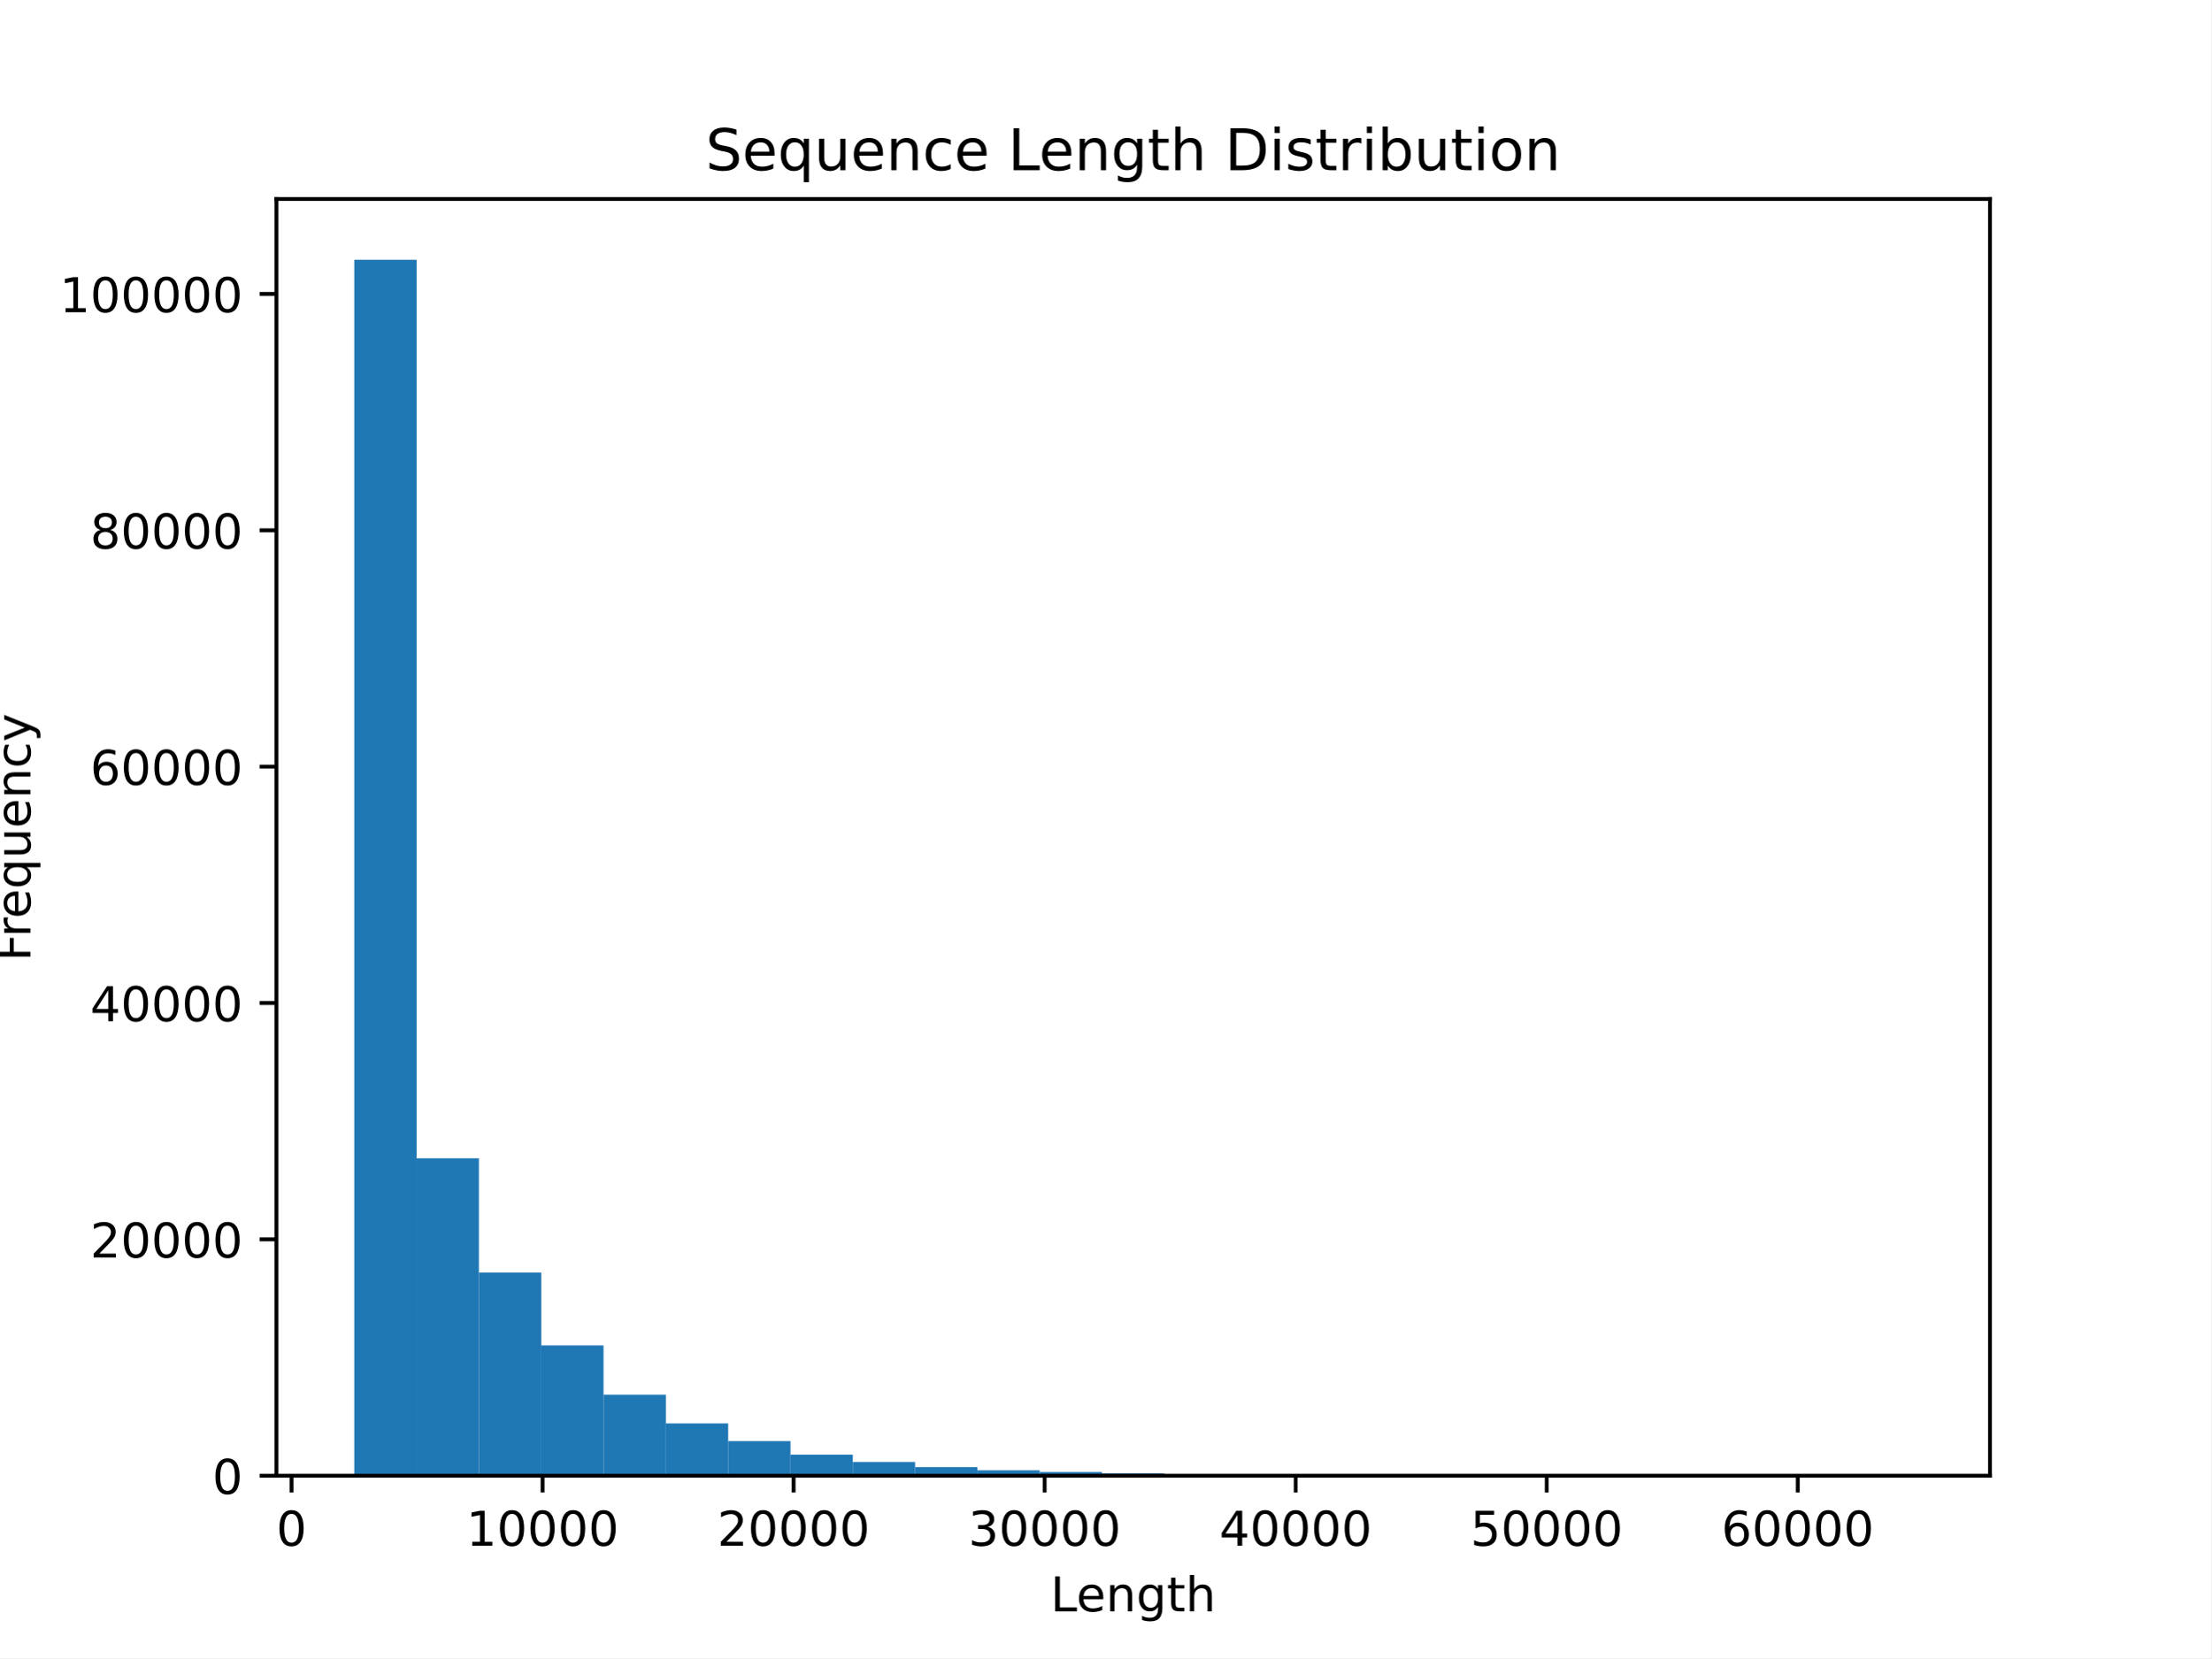
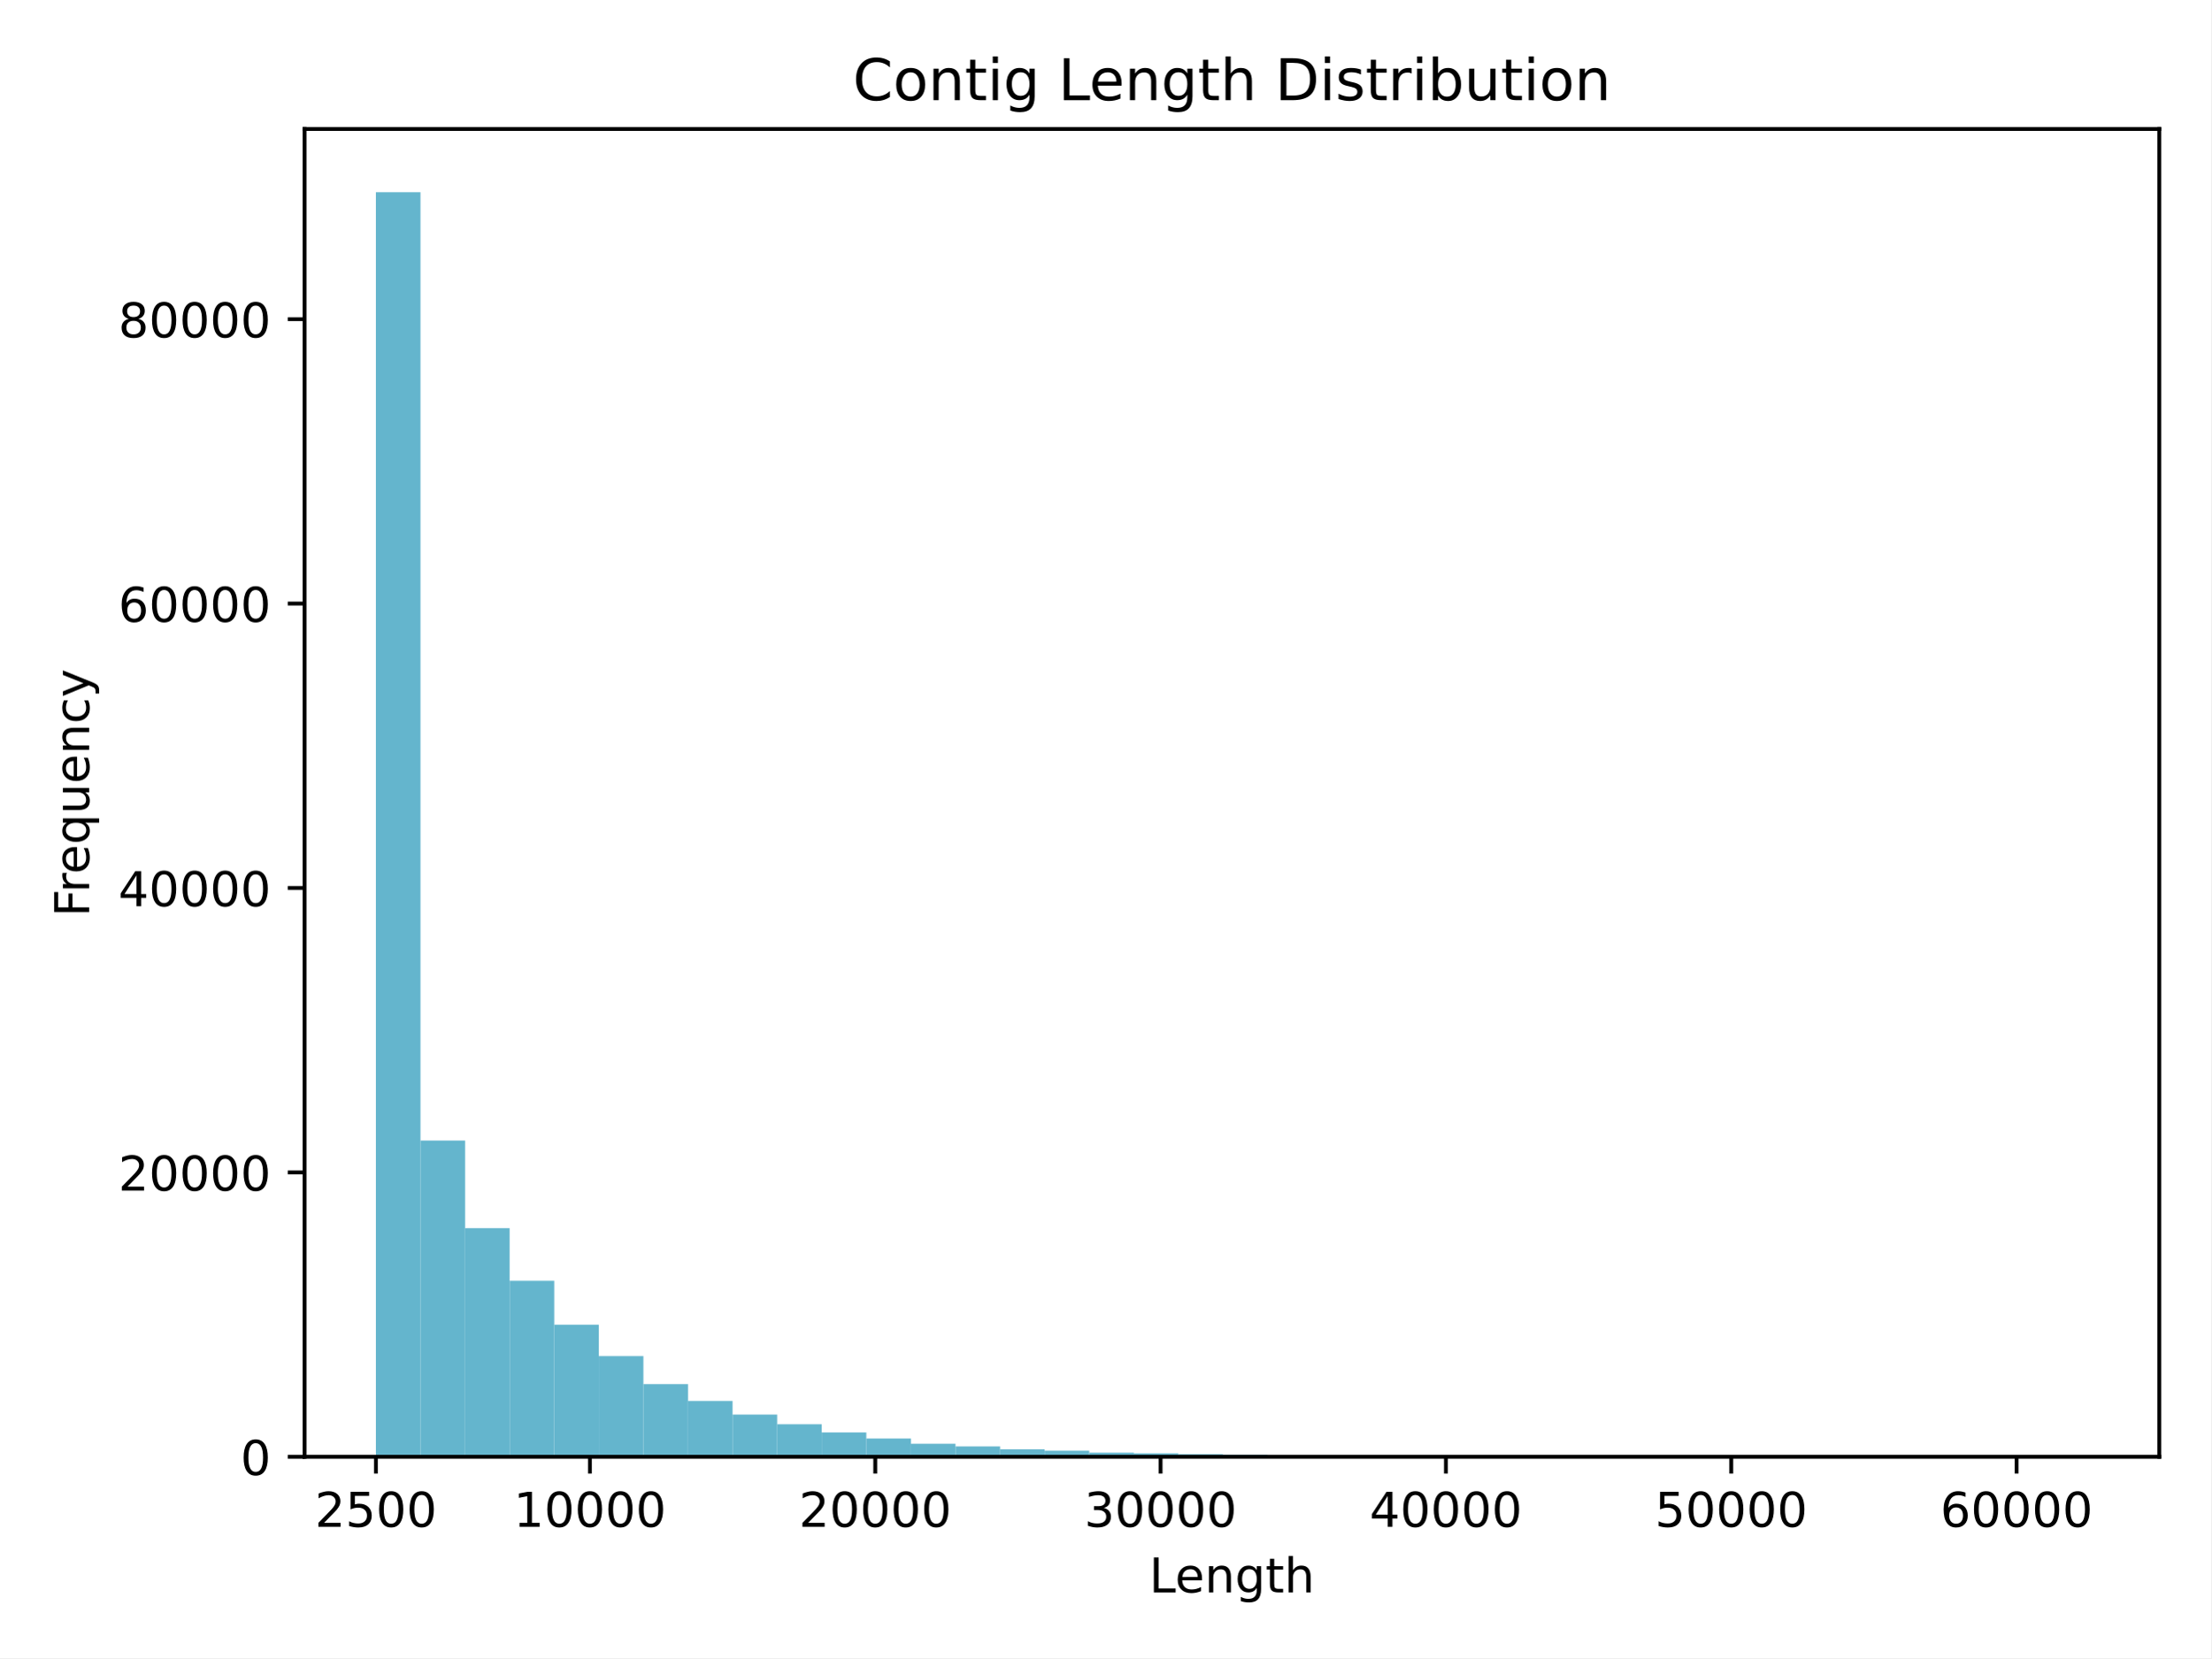
<svg xmlns="http://www.w3.org/2000/svg" xmlns:xlink="http://www.w3.org/1999/xlink" width="460.8pt" height="345.6pt" viewBox="0 0 460.8 345.6" version="1.1">
  <defs>
    <style type="text/css">*{stroke-linejoin: round; stroke-linecap: butt}</style>
  </defs>
  <g id="figure_1">
    <g id="patch_1">
      <path d="M 0 345.6  L 460.8 345.6  L 460.8 0  L 0 0  z " style="fill: #ffffff" />
    </g>
    <g id="axes_1">
      <g id="patch_2">
-         <path d="M 57.6 307.584  L 414.72 307.584  L 414.72 41.472  L 57.6 41.472  z " style="fill: #ffffff" />
+         <path d="M 63.47 303.64  L 450 303.64  L 450 26.88  L 63.47 26.88  z " style="fill: #ffffff" />
      </g>
      <g id="patch_3">
-         <path d="M 73.833 307.584  L 86.819 307.584  L 86.819 54.144  L 73.833 54.144  z " clip-path="url(#pd2faa2a0b8)" style="fill: #1f77b4" />
+         <path d="M 78.337 303.64  L 87.628 303.64  L 87.628 40.059  L 78.337 40.059  z " clip-path="url(#pefeb531c17)" style="fill: #64b5cd" />
      </g>
      <g id="patch_4">
-         <path d="M 86.819 307.584  L 99.805 307.584  L 99.805 241.426  L 86.819 241.426  z " clip-path="url(#pd2faa2a0b8)" style="fill: #1f77b4" />
+         <path d="M 87.628 303.64  L 96.92 303.64  L 96.92 237.722  L 87.628 237.722  z " clip-path="url(#pefeb531c17)" style="fill: #64b5cd" />
      </g>
      <g id="patch_5">
-         <path d="M 99.805 307.584  L 112.791 307.584  L 112.791 265.251  L 99.805 265.251  z " clip-path="url(#pd2faa2a0b8)" style="fill: #1f77b4" />
+         <path d="M 96.92 303.64  L 106.211 303.64  L 106.211 255.983  L 96.92 255.983  z " clip-path="url(#pefeb531c17)" style="fill: #64b5cd" />
      </g>
      <g id="patch_6">
-         <path d="M 112.791 307.584  L 125.777 307.584  L 125.777 280.422  L 112.791 280.422  z " clip-path="url(#pd2faa2a0b8)" style="fill: #1f77b4" />
+         <path d="M 106.211 303.64  L 115.503 303.64  L 115.503 266.958  L 106.211 266.958  z " clip-path="url(#pefeb531c17)" style="fill: #64b5cd" />
      </g>
      <g id="patch_7">
-         <path d="M 125.777 307.584  L 138.764 307.584  L 138.764 290.706  L 125.777 290.706  z " clip-path="url(#pd2faa2a0b8)" style="fill: #1f77b4" />
+         <path d="M 115.503 303.64  L 124.794 303.64  L 124.794 276.129  L 115.503 276.129  z " clip-path="url(#pefeb531c17)" style="fill: #64b5cd" />
      </g>
      <g id="patch_8">
-         <path d="M 138.764 307.584  L 151.75 307.584  L 151.75 296.679  L 138.764 296.679  z " clip-path="url(#pd2faa2a0b8)" style="fill: #1f77b4" />
+         <path d="M 124.794 303.64  L 134.086 303.64  L 134.086 282.652  L 124.794 282.652  z " clip-path="url(#pefeb531c17)" style="fill: #64b5cd" />
      </g>
      <g id="patch_9">
-         <path d="M 151.75 307.584  L 164.736 307.584  L 164.736 300.367  L 151.75 300.367  z " clip-path="url(#pd2faa2a0b8)" style="fill: #1f77b4" />
+         <path d="M 134.086 303.64  L 143.378 303.64  L 143.378 288.503  L 134.086 288.503  z " clip-path="url(#pefeb531c17)" style="fill: #64b5cd" />
      </g>
      <g id="patch_10">
-         <path d="M 164.736 307.584  L 177.722 307.584  L 177.722 303.202  L 164.736 303.202  z " clip-path="url(#pd2faa2a0b8)" style="fill: #1f77b4" />
+         <path d="M 143.378 303.64  L 152.669 303.64  L 152.669 292.007  L 143.378 292.007  z " clip-path="url(#pefeb531c17)" style="fill: #64b5cd" />
      </g>
      <g id="patch_11">
-         <path d="M 177.722 307.584  L 190.708 307.584  L 190.708 304.734  L 177.722 304.734  z " clip-path="url(#pd2faa2a0b8)" style="fill: #1f77b4" />
+         <path d="M 152.669 303.64  L 161.961 303.64  L 161.961 294.843  L 152.669 294.843  z " clip-path="url(#pefeb531c17)" style="fill: #64b5cd" />
      </g>
      <g id="patch_12">
-         <path d="M 190.708 307.584  L 203.695 307.584  L 203.695 305.798  L 190.708 305.798  z " clip-path="url(#pd2faa2a0b8)" style="fill: #1f77b4" />
+         <path d="M 161.961 303.64  L 171.252 303.64  L 171.252 296.856  L 161.961 296.856  z " clip-path="url(#pefeb531c17)" style="fill: #64b5cd" />
      </g>
      <g id="patch_13">
-         <path d="M 203.695 307.584  L 216.681 307.584  L 216.681 306.453  L 203.695 306.453  z " clip-path="url(#pd2faa2a0b8)" style="fill: #1f77b4" />
+         <path d="M 171.252 303.64  L 180.544 303.64  L 180.544 298.56  L 171.252 298.56  z " clip-path="url(#pefeb531c17)" style="fill: #64b5cd" />
      </g>
      <g id="patch_14">
-         <path d="M 216.681 307.584  L 229.667 307.584  L 229.667 306.806  L 216.681 306.806  z " clip-path="url(#pd2faa2a0b8)" style="fill: #1f77b4" />
+         <path d="M 180.544 303.64  L 189.836 303.64  L 189.836 299.831  L 180.544 299.831  z " clip-path="url(#pefeb531c17)" style="fill: #64b5cd" />
      </g>
      <g id="patch_15">
-         <path d="M 229.667 307.584  L 242.653 307.584  L 242.653 307.104  L 229.667 307.104  z " clip-path="url(#pd2faa2a0b8)" style="fill: #1f77b4" />
+         <path d="M 189.836 303.64  L 199.127 303.64  L 199.127 300.919  L 189.836 300.919  z " clip-path="url(#pefeb531c17)" style="fill: #64b5cd" />
      </g>
      <g id="patch_16">
-         <path d="M 242.653 307.584  L 255.639 307.584  L 255.639 307.293  L 242.653 307.293  z " clip-path="url(#pd2faa2a0b8)" style="fill: #1f77b4" />
+         <path d="M 199.127 303.64  L 208.419 303.64  L 208.419 301.473  L 199.127 301.473  z " clip-path="url(#pefeb531c17)" style="fill: #64b5cd" />
      </g>
      <g id="patch_17">
-         <path d="M 255.639 307.584  L 268.625 307.584  L 268.625 307.397  L 255.639 307.397  z " clip-path="url(#pd2faa2a0b8)" style="fill: #1f77b4" />
+         <path d="M 208.419 303.64  L 217.71 303.64  L 217.71 302.081  L 208.419 302.081  z " clip-path="url(#pefeb531c17)" style="fill: #64b5cd" />
      </g>
      <g id="patch_18">
-         <path d="M 268.625 307.584  L 281.612 307.584  L 281.612 307.461  L 268.625 307.461  z " clip-path="url(#pd2faa2a0b8)" style="fill: #1f77b4" />
+         <path d="M 217.71 303.64  L 227.002 303.64  L 227.002 302.374  L 217.71 302.374  z " clip-path="url(#pefeb531c17)" style="fill: #64b5cd" />
      </g>
      <g id="patch_19">
-         <path d="M 281.612 307.584  L 294.598 307.584  L 294.598 307.468  L 281.612 307.468  z " clip-path="url(#pd2faa2a0b8)" style="fill: #1f77b4" />
+         <path d="M 227.002 303.64  L 236.294 303.64  L 236.294 302.775  L 227.002 302.775  z " clip-path="url(#pefeb531c17)" style="fill: #64b5cd" />
      </g>
      <g id="patch_20">
-         <path d="M 294.598 307.584  L 307.584 307.584  L 307.584 307.525  L 294.598 307.525  z " clip-path="url(#pd2faa2a0b8)" style="fill: #1f77b4" />
+         <path d="M 236.294 303.64  L 245.585 303.64  L 245.585 302.926  L 236.294 302.926  z " clip-path="url(#pefeb531c17)" style="fill: #64b5cd" />
      </g>
      <g id="patch_21">
-         <path d="M 307.584 307.584  L 320.57 307.584  L 320.57 307.557  L 307.584 307.557  z " clip-path="url(#pd2faa2a0b8)" style="fill: #1f77b4" />
+         <path d="M 245.585 303.64  L 254.877 303.64  L 254.877 303.092  L 245.585 303.092  z " clip-path="url(#pefeb531c17)" style="fill: #64b5cd" />
      </g>
      <g id="patch_22">
-         <path d="M 320.57 307.584  L 333.556 307.584  L 333.556 307.559  L 320.57 307.559  z " clip-path="url(#pd2faa2a0b8)" style="fill: #1f77b4" />
+         <path d="M 254.877 303.64  L 264.168 303.64  L 264.168 303.222  L 254.877 303.222  z " clip-path="url(#pefeb531c17)" style="fill: #64b5cd" />
      </g>
      <g id="patch_23">
-         <path d="M 333.556 307.584  L 346.543 307.584  L 346.543 307.574  L 333.556 307.574  z " clip-path="url(#pd2faa2a0b8)" style="fill: #1f77b4" />
+         <path d="M 264.168 303.64  L 273.46 303.64  L 273.46 303.388  L 264.168 303.388  z " clip-path="url(#pefeb531c17)" style="fill: #64b5cd" />
      </g>
      <g id="patch_24">
-         <path d="M 346.543 307.584  L 359.529 307.584  L 359.529 307.577  L 346.543 307.577  z " clip-path="url(#pd2faa2a0b8)" style="fill: #1f77b4" />
+         <path d="M 273.46 303.64  L 282.751 303.64  L 282.751 303.391  L 273.46 303.391  z " clip-path="url(#pefeb531c17)" style="fill: #64b5cd" />
      </g>
      <g id="patch_25">
-         <path d="M 359.529 307.584  L 372.515 307.584  L 372.515 307.582  L 359.529 307.582  z " clip-path="url(#pd2faa2a0b8)" style="fill: #1f77b4" />
+         <path d="M 282.751 303.64  L 292.043 303.64  L 292.043 303.48  L 282.751 303.48  z " clip-path="url(#pefeb531c17)" style="fill: #64b5cd" />
      </g>
      <g id="patch_26">
-         <path d="M 372.515 307.584  L 385.501 307.584  L 385.501 307.582  L 372.515 307.582  z " clip-path="url(#pd2faa2a0b8)" style="fill: #1f77b4" />
+         <path d="M 292.043 303.64  L 301.335 303.64  L 301.335 303.516  L 292.043 303.516  z " clip-path="url(#pefeb531c17)" style="fill: #64b5cd" />
      </g>
      <g id="patch_27">
-         <path d="M 385.501 307.584  L 398.487 307.584  L 398.487 307.582  L 385.501 307.582  z " clip-path="url(#pd2faa2a0b8)" style="fill: #1f77b4" />
+         <path d="M 301.335 303.64  L 310.626 303.64  L 310.626 303.542  L 301.335 303.542  z " clip-path="url(#pefeb531c17)" style="fill: #64b5cd" />
+       </g>
+       <g id="patch_28">
+         <path d="M 310.626 303.64  L 319.918 303.64  L 319.918 303.557  L 310.626 303.557  z " clip-path="url(#pefeb531c17)" style="fill: #64b5cd" />
+       </g>
+       <g id="patch_29">
+         <path d="M 319.918 303.64  L 329.209 303.64  L 329.209 303.554  L 319.918 303.554  z " clip-path="url(#pefeb531c17)" style="fill: #64b5cd" />
+       </g>
+       <g id="patch_30">
+         <path d="M 329.209 303.64  L 338.501 303.64  L 338.501 303.601  L 329.209 303.601  z " clip-path="url(#pefeb531c17)" style="fill: #64b5cd" />
+       </g>
+       <g id="patch_31">
+         <path d="M 338.501 303.64  L 347.793 303.64  L 347.793 303.596  L 338.501 303.596  z " clip-path="url(#pefeb531c17)" style="fill: #64b5cd" />
+       </g>
+       <g id="patch_32">
+         <path d="M 347.793 303.64  L 357.084 303.64  L 357.084 303.619  L 347.793 303.619  z " clip-path="url(#pefeb531c17)" style="fill: #64b5cd" />
+       </g>
+       <g id="patch_33">
+         <path d="M 357.084 303.64  L 366.376 303.64  L 366.376 303.625  L 357.084 303.625  z " clip-path="url(#pefeb531c17)" style="fill: #64b5cd" />
+       </g>
+       <g id="patch_34">
+         <path d="M 366.376 303.64  L 375.667 303.64  L 375.667 303.622  L 366.376 303.622  z " clip-path="url(#pefeb531c17)" style="fill: #64b5cd" />
+       </g>
+       <g id="patch_35">
+         <path d="M 375.667 303.64  L 384.959 303.64  L 384.959 303.634  L 375.667 303.634  z " clip-path="url(#pefeb531c17)" style="fill: #64b5cd" />
+       </g>
+       <g id="patch_36">
+         <path d="M 384.959 303.64  L 394.25 303.64  L 394.25 303.631  L 384.959 303.631  z " clip-path="url(#pefeb531c17)" style="fill: #64b5cd" />
+       </g>
+       <g id="patch_37">
+         <path d="M 394.25 303.64  L 403.542 303.64  L 403.542 303.637  L 394.25 303.637  z " clip-path="url(#pefeb531c17)" style="fill: #64b5cd" />
+       </g>
+       <g id="patch_38">
+         <path d="M 403.542 303.64  L 412.834 303.64  L 412.834 303.64  L 403.542 303.64  z " clip-path="url(#pefeb531c17)" style="fill: #64b5cd" />
+       </g>
+       <g id="patch_39">
+         <path d="M 412.834 303.64  L 422.125 303.64  L 422.125 303.637  L 412.834 303.637  z " clip-path="url(#pefeb531c17)" style="fill: #64b5cd" />
+       </g>
+       <g id="patch_40">
+         <path d="M 422.125 303.64  L 431.417 303.64  L 431.417 303.64  L 422.125 303.64  z " clip-path="url(#pefeb531c17)" style="fill: #64b5cd" />
+       </g>
+       <g id="patch_41">
+         <path d="M 431.417 303.64  L 440.708 303.64  L 440.708 303.637  L 431.417 303.637  z " clip-path="url(#pefeb531c17)" style="fill: #64b5cd" />
+       </g>
+       <g id="patch_42">
+         <path d="M 440.708 303.64  L 450 303.64  L 450 303.637  L 440.708 303.637  z " clip-path="url(#pefeb531c17)" style="fill: #64b5cd" />
      </g>
      <g id="matplotlib.axis_1">
        <g id="xtick_1">
          <g id="line2d_1">
            <defs>
-               <path id="mc17e03dfe0" d="M 0 0  L 0 3.5  " style="stroke: #000000; stroke-width: 0.8" />
+               <path id="m864ae5e788" d="M 0 0  L 0 3.5  " style="stroke: #000000; stroke-width: 0.8" />
            </defs>
            <g>
-               <use xlink:href="#mc17e03dfe0" x="60.753" y="307.584" style="stroke: #000000; stroke-width: 0.8" />
+               <use xlink:href="#m864ae5e788" x="78.337" y="303.64" style="stroke: #000000; stroke-width: 0.8" />
            </g>
          </g>
          <g id="text_1">
-             <g transform="translate(57.57196 322.1824) scale(0.1 -0.1)">
-               <defs>
+             <g transform="translate(65.61154 318.2384) scale(0.1 -0.1)">
+               <defs>
+                 <path id="DejaVuSans-32" d="M 1228 531  L 3431 531  L 3431 0  L 469 0  L 469 531  Q 828 903 1448 1529  Q 2069 2156 2228 2338  Q 2531 2678 2651 2914  Q 2772 3150 2772 3378  Q 2772 3750 2511 3984  Q 2250 4219 1831 4219  Q 1534 4219 1204 4116  Q 875 4013 500 3803  L 500 4441  Q 881 4594 1212 4672  Q 1544 4750 1819 4750  Q 2544 4750 2975 4387  Q 3406 4025 3406 3419  Q 3406 3131 3298 2873  Q 3191 2616 2906 2266  Q 2828 2175 2409 1742  Q 1991 1309 1228 531  z " transform="scale(0.015625)" />
+                 <path id="DejaVuSans-35" d="M 691 4666  L 3169 4666  L 3169 4134  L 1269 4134  L 1269 2991  Q 1406 3038 1543 3061  Q 1681 3084 1819 3084  Q 2600 3084 3056 2656  Q 3513 2228 3513 1497  Q 3513 744 3044 326  Q 2575 -91 1722 -91  Q 1428 -91 1123 -41  Q 819 9 494 109  L 494 744  Q 775 591 1075 516  Q 1375 441 1709 441  Q 2250 441 2565 725  Q 2881 1009 2881 1497  Q 2881 1984 2565 2268  Q 2250 2553 1709 2553  Q 1456 2553 1204 2497  Q 953 2441 691 2322  L 691 4666  z " transform="scale(0.015625)" />
                <path id="DejaVuSans-30" d="M 2034 4250  Q 1547 4250 1301 3770  Q 1056 3291 1056 2328  Q 1056 1369 1301 889  Q 1547 409 2034 409  Q 2525 409 2770 889  Q 3016 1369 3016 2328  Q 3016 3291 2770 3770  Q 2525 4250 2034 4250  z M 2034 4750  Q 2819 4750 3233 4129  Q 3647 3509 3647 2328  Q 3647 1150 3233 529  Q 2819 -91 2034 -91  Q 1250 -91 836 529  Q 422 1150 422 2328  Q 422 3509 836 4129  Q 1250 4750 2034 4750  z " transform="scale(0.015625)" />
              </defs>
-               <use xlink:href="#DejaVuSans-30" />
+               <use xlink:href="#DejaVuSans-32" />
+               <use xlink:href="#DejaVuSans-35" x="63.623" />
+               <use xlink:href="#DejaVuSans-30" x="127.246" />
+               <use xlink:href="#DejaVuSans-30" x="190.869" />
            </g>
          </g>
        </g>
        <g id="xtick_2">
          <g id="line2d_2">
            <g>
-               <use xlink:href="#mc17e03dfe0" x="113.071" y="307.584" style="stroke: #000000; stroke-width: 0.8" />
+               <use xlink:href="#m864ae5e788" x="122.936" y="303.64" style="stroke: #000000; stroke-width: 0.8" />
            </g>
          </g>
          <g id="text_2">
-             <g transform="translate(97.16503 322.1824) scale(0.1 -0.1)">
+             <g transform="translate(107.0299 318.2384) scale(0.1 -0.1)">
              <defs>
                <path id="DejaVuSans-31" d="M 794 531  L 1825 531  L 1825 4091  L 703 3866  L 703 4441  L 1819 4666  L 2450 4666  L 2450 531  L 3481 531  L 3481 0  L 794 0  L 794 531  z " transform="scale(0.015625)" />
              </defs>
              <use xlink:href="#DejaVuSans-31" />
              <use xlink:href="#DejaVuSans-30" x="63.623" />
              <use xlink:href="#DejaVuSans-30" x="127.246" />
              <use xlink:href="#DejaVuSans-30" x="190.869" />
              <use xlink:href="#DejaVuSans-30" x="254.492" />
            </g>
          </g>
        </g>
        <g id="xtick_3">
          <g id="line2d_3">
            <g>
-               <use xlink:href="#mc17e03dfe0" x="165.389" y="307.584" style="stroke: #000000; stroke-width: 0.8" />
+               <use xlink:href="#m864ae5e788" x="182.402" y="303.64" style="stroke: #000000; stroke-width: 0.8" />
            </g>
          </g>
          <g id="text_3">
-             <g transform="translate(149.4831 322.1824) scale(0.1 -0.1)">
-               <defs>
-                 <path id="DejaVuSans-32" d="M 1228 531  L 3431 531  L 3431 0  L 469 0  L 469 531  Q 828 903 1448 1529  Q 2069 2156 2228 2338  Q 2531 2678 2651 2914  Q 2772 3150 2772 3378  Q 2772 3750 2511 3984  Q 2250 4219 1831 4219  Q 1534 4219 1204 4116  Q 875 4013 500 3803  L 500 4441  Q 881 4594 1212 4672  Q 1544 4750 1819 4750  Q 2544 4750 2975 4387  Q 3406 4025 3406 3419  Q 3406 3131 3298 2873  Q 3191 2616 2906 2266  Q 2828 2175 2409 1742  Q 1991 1309 1228 531  z " transform="scale(0.015625)" />
-               </defs>
+             <g transform="translate(166.4961 318.2384) scale(0.1 -0.1)">
              <use xlink:href="#DejaVuSans-32" />
              <use xlink:href="#DejaVuSans-30" x="63.623" />
              <use xlink:href="#DejaVuSans-30" x="127.246" />
              <use xlink:href="#DejaVuSans-30" x="190.869" />
              <use xlink:href="#DejaVuSans-30" x="254.492" />
            </g>
          </g>
        </g>
        <g id="xtick_4">
          <g id="line2d_4">
            <g>
-               <use xlink:href="#mc17e03dfe0" x="217.707" y="307.584" style="stroke: #000000; stroke-width: 0.8" />
+               <use xlink:href="#m864ae5e788" x="241.868" y="303.64" style="stroke: #000000; stroke-width: 0.8" />
            </g>
          </g>
          <g id="text_4">
-             <g transform="translate(201.8012 322.1824) scale(0.1 -0.1)">
+             <g transform="translate(225.9622 318.2384) scale(0.1 -0.1)">
              <defs>
                <path id="DejaVuSans-33" d="M 2597 2516  Q 3050 2419 3304 2112  Q 3559 1806 3559 1356  Q 3559 666 3084 287  Q 2609 -91 1734 -91  Q 1441 -91 1130 -33  Q 819 25 488 141  L 488 750  Q 750 597 1062 519  Q 1375 441 1716 441  Q 2309 441 2620 675  Q 2931 909 2931 1356  Q 2931 1769 2642 2001  Q 2353 2234 1838 2234  L 1294 2234  L 1294 2753  L 1863 2753  Q 2328 2753 2575 2939  Q 2822 3125 2822 3475  Q 2822 3834 2567 4026  Q 2313 4219 1838 4219  Q 1578 4219 1281 4162  Q 984 4106 628 3988  L 628 4550  Q 988 4650 1302 4700  Q 1616 4750 1894 4750  Q 2613 4750 3031 4423  Q 3450 4097 3450 3541  Q 3450 3153 3228 2886  Q 3006 2619 2597 2516  z " transform="scale(0.015625)" />
              </defs>
              <use xlink:href="#DejaVuSans-33" />
              <use xlink:href="#DejaVuSans-30" x="63.623" />
              <use xlink:href="#DejaVuSans-30" x="127.246" />
              <use xlink:href="#DejaVuSans-30" x="190.869" />
              <use xlink:href="#DejaVuSans-30" x="254.492" />
            </g>
          </g>
        </g>
        <g id="xtick_5">
          <g id="line2d_5">
            <g>
-               <use xlink:href="#mc17e03dfe0" x="270.025" y="307.584" style="stroke: #000000; stroke-width: 0.8" />
+               <use xlink:href="#m864ae5e788" x="301.335" y="303.64" style="stroke: #000000; stroke-width: 0.8" />
            </g>
          </g>
          <g id="text_5">
-             <g transform="translate(254.1192 322.1824) scale(0.1 -0.1)">
+             <g transform="translate(285.4284 318.2384) scale(0.1 -0.1)">
              <defs>
                <path id="DejaVuSans-34" d="M 2419 4116  L 825 1625  L 2419 1625  L 2419 4116  z M 2253 4666  L 3047 4666  L 3047 1625  L 3713 1625  L 3713 1100  L 3047 1100  L 3047 0  L 2419 0  L 2419 1100  L 313 1100  L 313 1709  L 2253 4666  z " transform="scale(0.015625)" />
              </defs>
              <use xlink:href="#DejaVuSans-34" />
              <use xlink:href="#DejaVuSans-30" x="63.623" />
              <use xlink:href="#DejaVuSans-30" x="127.246" />
              <use xlink:href="#DejaVuSans-30" x="190.869" />
              <use xlink:href="#DejaVuSans-30" x="254.492" />
            </g>
          </g>
        </g>
        <g id="xtick_6">
          <g id="line2d_6">
            <g>
-               <use xlink:href="#mc17e03dfe0" x="322.344" y="307.584" style="stroke: #000000; stroke-width: 0.8" />
+               <use xlink:href="#m864ae5e788" x="360.801" y="303.64" style="stroke: #000000; stroke-width: 0.8" />
            </g>
          </g>
          <g id="text_6">
-             <g transform="translate(306.4373 322.1824) scale(0.1 -0.1)">
-               <defs>
-                 <path id="DejaVuSans-35" d="M 691 4666  L 3169 4666  L 3169 4134  L 1269 4134  L 1269 2991  Q 1406 3038 1543 3061  Q 1681 3084 1819 3084  Q 2600 3084 3056 2656  Q 3513 2228 3513 1497  Q 3513 744 3044 326  Q 2575 -91 1722 -91  Q 1428 -91 1123 -41  Q 819 9 494 109  L 494 744  Q 775 591 1075 516  Q 1375 441 1709 441  Q 2250 441 2565 725  Q 2881 1009 2881 1497  Q 2881 1984 2565 2268  Q 2250 2553 1709 2553  Q 1456 2553 1204 2497  Q 953 2441 691 2322  L 691 4666  z " transform="scale(0.015625)" />
-               </defs>
+             <g transform="translate(344.8945 318.2384) scale(0.1 -0.1)">
              <use xlink:href="#DejaVuSans-35" />
              <use xlink:href="#DejaVuSans-30" x="63.623" />
              <use xlink:href="#DejaVuSans-30" x="127.246" />
              <use xlink:href="#DejaVuSans-30" x="190.869" />
              <use xlink:href="#DejaVuSans-30" x="254.492" />
            </g>
          </g>
        </g>
        <g id="xtick_7">
          <g id="line2d_7">
            <g>
-               <use xlink:href="#mc17e03dfe0" x="374.662" y="307.584" style="stroke: #000000; stroke-width: 0.8" />
+               <use xlink:href="#m864ae5e788" x="420.267" y="303.64" style="stroke: #000000; stroke-width: 0.8" />
            </g>
          </g>
          <g id="text_7">
-             <g transform="translate(358.7554 322.1824) scale(0.1 -0.1)">
+             <g transform="translate(404.3607 318.2384) scale(0.1 -0.1)">
              <defs>
                <path id="DejaVuSans-36" d="M 2113 2584  Q 1688 2584 1439 2293  Q 1191 2003 1191 1497  Q 1191 994 1439 701  Q 1688 409 2113 409  Q 2538 409 2786 701  Q 3034 994 3034 1497  Q 3034 2003 2786 2293  Q 2538 2584 2113 2584  z M 3366 4563  L 3366 3988  Q 3128 4100 2886 4159  Q 2644 4219 2406 4219  Q 1781 4219 1451 3797  Q 1122 3375 1075 2522  Q 1259 2794 1537 2939  Q 1816 3084 2150 3084  Q 2853 3084 3261 2657  Q 3669 2231 3669 1497  Q 3669 778 3244 343  Q 2819 -91 2113 -91  Q 1303 -91 875 529  Q 447 1150 447 2328  Q 447 3434 972 4092  Q 1497 4750 2381 4750  Q 2619 4750 2861 4703  Q 3103 4656 3366 4563  z " transform="scale(0.015625)" />
              </defs>
              <use xlink:href="#DejaVuSans-36" />
              <use xlink:href="#DejaVuSans-30" x="63.623" />
              <use xlink:href="#DejaVuSans-30" x="127.246" />
              <use xlink:href="#DejaVuSans-30" x="190.869" />
              <use xlink:href="#DejaVuSans-30" x="254.492" />
            </g>
          </g>
        </g>
        <g id="text_8">
-           <g transform="translate(218.9131 335.8606) scale(0.1 -0.1)">
+           <g transform="translate(239.4881 331.9166) scale(0.1 -0.1)">
            <defs>
              <path id="DejaVuSans-4c" d="M 628 4666  L 1259 4666  L 1259 531  L 3531 531  L 3531 0  L 628 0  L 628 4666  z " transform="scale(0.015625)" />
              <path id="DejaVuSans-65" d="M 3597 1894  L 3597 1613  L 953 1613  Q 991 1019 1311 708  Q 1631 397 2203 397  Q 2534 397 2845 478  Q 3156 559 3463 722  L 3463 178  Q 3153 47 2828 -22  Q 2503 -91 2169 -91  Q 1331 -91 842 396  Q 353 884 353 1716  Q 353 2575 817 3079  Q 1281 3584 2069 3584  Q 2775 3584 3186 3129  Q 3597 2675 3597 1894  z M 3022 2063  Q 3016 2534 2758 2815  Q 2500 3097 2075 3097  Q 1594 3097 1305 2825  Q 1016 2553 972 2059  L 3022 2063  z " transform="scale(0.015625)" />
              <path id="DejaVuSans-6e" d="M 3513 2113  L 3513 0  L 2938 0  L 2938 2094  Q 2938 2591 2744 2837  Q 2550 3084 2163 3084  Q 1697 3084 1428 2787  Q 1159 2491 1159 1978  L 1159 0  L 581 0  L 581 3500  L 1159 3500  L 1159 2956  Q 1366 3272 1645 3428  Q 1925 3584 2291 3584  Q 2894 3584 3203 3211  Q 3513 2838 3513 2113  z " transform="scale(0.015625)" />
              <path id="DejaVuSans-67" d="M 2906 1791  Q 2906 2416 2648 2759  Q 2391 3103 1925 3103  Q 1463 3103 1205 2759  Q 947 2416 947 1791  Q 947 1169 1205 825  Q 1463 481 1925 481  Q 2391 481 2648 825  Q 2906 1169 2906 1791  z M 3481 434  Q 3481 -459 3084 -895  Q 2688 -1331 1869 -1331  Q 1566 -1331 1297 -1286  Q 1028 -1241 775 -1147  L 775 -588  Q 1028 -725 1275 -790  Q 1522 -856 1778 -856  Q 2344 -856 2625 -561  Q 2906 -266 2906 331  L 2906 616  Q 2728 306 2450 153  Q 2172 0 1784 0  Q 1141 0 747 490  Q 353 981 353 1791  Q 353 2603 747 3093  Q 1141 3584 1784 3584  Q 2172 3584 2450 3431  Q 2728 3278 2906 2969  L 2906 3500  L 3481 3500  L 3481 434  z " transform="scale(0.015625)" />
              <path id="DejaVuSans-74" d="M 1172 4494  L 1172 3500  L 2356 3500  L 2356 3053  L 1172 3053  L 1172 1153  Q 1172 725 1289 603  Q 1406 481 1766 481  L 2356 481  L 2356 0  L 1766 0  Q 1100 0 847 248  Q 594 497 594 1153  L 594 3053  L 172 3053  L 172 3500  L 594 3500  L 594 4494  L 1172 4494  z " transform="scale(0.015625)" />
              <path id="DejaVuSans-68" d="M 3513 2113  L 3513 0  L 2938 0  L 2938 2094  Q 2938 2591 2744 2837  Q 2550 3084 2163 3084  Q 1697 3084 1428 2787  Q 1159 2491 1159 1978  L 1159 0  L 581 0  L 581 4863  L 1159 4863  L 1159 2956  Q 1366 3272 1645 3428  Q 1925 3584 2291 3584  Q 2894 3584 3203 3211  Q 3513 2838 3513 2113  z " transform="scale(0.015625)" />
            </defs>
            <use xlink:href="#DejaVuSans-4c" />
            <use xlink:href="#DejaVuSans-65" x="53.963" />
            <use xlink:href="#DejaVuSans-6e" x="115.486" />
            <use xlink:href="#DejaVuSans-67" x="178.865" />
            <use xlink:href="#DejaVuSans-74" x="242.342" />
            <use xlink:href="#DejaVuSans-68" x="281.551" />
          </g>
        </g>
      </g>
      <g id="matplotlib.axis_2">
        <g id="ytick_1">
          <g id="line2d_8">
            <defs>
-               <path id="mb7c22ca90b" d="M 0 0  L -3.5 0  " style="stroke: #000000; stroke-width: 0.8" />
+               <path id="m54c35464cc" d="M 0 0  L -3.5 0  " style="stroke: #000000; stroke-width: 0.8" />
            </defs>
            <g>
-               <use xlink:href="#mb7c22ca90b" x="57.6" y="307.584" style="stroke: #000000; stroke-width: 0.8" />
+               <use xlink:href="#m54c35464cc" x="63.47" y="303.64" style="stroke: #000000; stroke-width: 0.8" />
            </g>
          </g>
          <g id="text_9">
-             <g transform="translate(44.2375 311.3832) scale(0.1 -0.1)">
+             <g transform="translate(50.1075 307.4392) scale(0.1 -0.1)">
              <use xlink:href="#DejaVuSans-30" />
            </g>
          </g>
        </g>
        <g id="ytick_2">
          <g id="line2d_9">
            <g>
-               <use xlink:href="#mb7c22ca90b" x="57.6" y="258.319" style="stroke: #000000; stroke-width: 0.8" />
+               <use xlink:href="#m54c35464cc" x="63.47" y="244.361" style="stroke: #000000; stroke-width: 0.8" />
            </g>
          </g>
          <g id="text_10">
-             <g transform="translate(18.7875 262.1185) scale(0.1 -0.1)">
+             <g transform="translate(24.6575 248.1603) scale(0.1 -0.1)">
              <use xlink:href="#DejaVuSans-32" />
              <use xlink:href="#DejaVuSans-30" x="63.623" />
              <use xlink:href="#DejaVuSans-30" x="127.246" />
              <use xlink:href="#DejaVuSans-30" x="190.869" />
              <use xlink:href="#DejaVuSans-30" x="254.492" />
            </g>
          </g>
        </g>
        <g id="ytick_3">
          <g id="line2d_10">
            <g>
-               <use xlink:href="#mb7c22ca90b" x="57.6" y="209.055" style="stroke: #000000; stroke-width: 0.8" />
+               <use xlink:href="#m54c35464cc" x="63.47" y="185.082" style="stroke: #000000; stroke-width: 0.8" />
            </g>
          </g>
          <g id="text_11">
-             <g transform="translate(18.7875 212.8537) scale(0.1 -0.1)">
+             <g transform="translate(24.6575 188.8813) scale(0.1 -0.1)">
              <use xlink:href="#DejaVuSans-34" />
              <use xlink:href="#DejaVuSans-30" x="63.623" />
              <use xlink:href="#DejaVuSans-30" x="127.246" />
              <use xlink:href="#DejaVuSans-30" x="190.869" />
              <use xlink:href="#DejaVuSans-30" x="254.492" />
            </g>
          </g>
        </g>
        <g id="ytick_4">
          <g id="line2d_11">
            <g>
-               <use xlink:href="#mb7c22ca90b" x="57.6" y="159.79" style="stroke: #000000; stroke-width: 0.8" />
+               <use xlink:href="#m54c35464cc" x="63.47" y="125.803" style="stroke: #000000; stroke-width: 0.8" />
            </g>
          </g>
          <g id="text_12">
-             <g transform="translate(18.7875 163.589) scale(0.1 -0.1)">
+             <g transform="translate(24.6575 129.6023) scale(0.1 -0.1)">
              <use xlink:href="#DejaVuSans-36" />
              <use xlink:href="#DejaVuSans-30" x="63.623" />
              <use xlink:href="#DejaVuSans-30" x="127.246" />
              <use xlink:href="#DejaVuSans-30" x="190.869" />
              <use xlink:href="#DejaVuSans-30" x="254.492" />
            </g>
          </g>
        </g>
        <g id="ytick_5">
          <g id="line2d_12">
            <g>
-               <use xlink:href="#mb7c22ca90b" x="57.6" y="110.525" style="stroke: #000000; stroke-width: 0.8" />
+               <use xlink:href="#m54c35464cc" x="63.47" y="66.524" style="stroke: #000000; stroke-width: 0.8" />
            </g>
          </g>
          <g id="text_13">
-             <g transform="translate(18.7875 114.3243) scale(0.1 -0.1)">
+             <g transform="translate(24.6575 70.32336) scale(0.1 -0.1)">
              <defs>
                <path id="DejaVuSans-38" d="M 2034 2216  Q 1584 2216 1326 1975  Q 1069 1734 1069 1313  Q 1069 891 1326 650  Q 1584 409 2034 409  Q 2484 409 2743 651  Q 3003 894 3003 1313  Q 3003 1734 2745 1975  Q 2488 2216 2034 2216  z M 1403 2484  Q 997 2584 770 2862  Q 544 3141 544 3541  Q 544 4100 942 4425  Q 1341 4750 2034 4750  Q 2731 4750 3128 4425  Q 3525 4100 3525 3541  Q 3525 3141 3298 2862  Q 3072 2584 2669 2484  Q 3125 2378 3379 2068  Q 3634 1759 3634 1313  Q 3634 634 3220 271  Q 2806 -91 2034 -91  Q 1263 -91 848 271  Q 434 634 434 1313  Q 434 1759 690 2068  Q 947 2378 1403 2484  z M 1172 3481  Q 1172 3119 1398 2916  Q 1625 2713 2034 2713  Q 2441 2713 2670 2916  Q 2900 3119 2900 3481  Q 2900 3844 2670 4047  Q 2441 4250 2034 4250  Q 1625 4250 1398 4047  Q 1172 3844 1172 3481  z " transform="scale(0.015625)" />
              </defs>
              <use xlink:href="#DejaVuSans-38" />
              <use xlink:href="#DejaVuSans-30" x="63.623" />
              <use xlink:href="#DejaVuSans-30" x="127.246" />
              <use xlink:href="#DejaVuSans-30" x="190.869" />
              <use xlink:href="#DejaVuSans-30" x="254.492" />
            </g>
          </g>
        </g>
-         <g id="ytick_6">
-           <g id="line2d_13">
-             <g>
-               <use xlink:href="#mb7c22ca90b" x="57.6" y="61.26" style="stroke: #000000; stroke-width: 0.8" />
-             </g>
-           </g>
-           <g id="text_14">
-             <g transform="translate(12.425 65.05951) scale(0.1 -0.1)">
-               <use xlink:href="#DejaVuSans-31" />
-               <use xlink:href="#DejaVuSans-30" x="63.623" />
-               <use xlink:href="#DejaVuSans-30" x="127.246" />
-               <use xlink:href="#DejaVuSans-30" x="190.869" />
-               <use xlink:href="#DejaVuSans-30" x="254.492" />
-               <use xlink:href="#DejaVuSans-30" x="318.115" />
-             </g>
-           </g>
-         </g>
-         <g id="text_15">
-           <g transform="translate(6.345312 200.3577) rotate(-90) scale(0.1 -0.1)">
+         <g id="text_14">
+           <g transform="translate(18.57781 191.0897) rotate(-90) scale(0.1 -0.1)">
            <defs>
              <path id="DejaVuSans-46" d="M 628 4666  L 3309 4666  L 3309 4134  L 1259 4134  L 1259 2759  L 3109 2759  L 3109 2228  L 1259 2228  L 1259 0  L 628 0  L 628 4666  z " transform="scale(0.015625)" />
              <path id="DejaVuSans-72" d="M 2631 2963  Q 2534 3019 2420 3045  Q 2306 3072 2169 3072  Q 1681 3072 1420 2755  Q 1159 2438 1159 1844  L 1159 0  L 581 0  L 581 3500  L 1159 3500  L 1159 2956  Q 1341 3275 1631 3429  Q 1922 3584 2338 3584  Q 2397 3584 2469 3576  Q 2541 3569 2628 3553  L 2631 2963  z " transform="scale(0.015625)" />
              <path id="DejaVuSans-71" d="M 947 1747  Q 947 1113 1208 752  Q 1469 391 1925 391  Q 2381 391 2643 752  Q 2906 1113 2906 1747  Q 2906 2381 2643 2742  Q 2381 3103 1925 3103  Q 1469 3103 1208 2742  Q 947 2381 947 1747  z M 2906 525  Q 2725 213 2448 61  Q 2172 -91 1784 -91  Q 1150 -91 751 415  Q 353 922 353 1747  Q 353 2572 751 3078  Q 1150 3584 1784 3584  Q 2172 3584 2448 3432  Q 2725 3281 2906 2969  L 2906 3500  L 3481 3500  L 3481 -1331  L 2906 -1331  L 2906 525  z " transform="scale(0.015625)" />
              <path id="DejaVuSans-75" d="M 544 1381  L 544 3500  L 1119 3500  L 1119 1403  Q 1119 906 1312 657  Q 1506 409 1894 409  Q 2359 409 2629 706  Q 2900 1003 2900 1516  L 2900 3500  L 3475 3500  L 3475 0  L 2900 0  L 2900 538  Q 2691 219 2414 64  Q 2138 -91 1772 -91  Q 1169 -91 856 284  Q 544 659 544 1381  z M 1991 3584  L 1991 3584  z " transform="scale(0.015625)" />
              <path id="DejaVuSans-63" d="M 3122 3366  L 3122 2828  Q 2878 2963 2633 3030  Q 2388 3097 2138 3097  Q 1578 3097 1268 2742  Q 959 2388 959 1747  Q 959 1106 1268 751  Q 1578 397 2138 397  Q 2388 397 2633 464  Q 2878 531 3122 666  L 3122 134  Q 2881 22 2623 -34  Q 2366 -91 2075 -91  Q 1284 -91 818 406  Q 353 903 353 1747  Q 353 2603 823 3093  Q 1294 3584 2113 3584  Q 2378 3584 2631 3529  Q 2884 3475 3122 3366  z " transform="scale(0.015625)" />
              <path id="DejaVuSans-79" d="M 2059 -325  Q 1816 -950 1584 -1140  Q 1353 -1331 966 -1331  L 506 -1331  L 506 -850  L 844 -850  Q 1081 -850 1212 -737  Q 1344 -625 1503 -206  L 1606 56  L 191 3500  L 800 3500  L 1894 763  L 2988 3500  L 3597 3500  L 2059 -325  z " transform="scale(0.015625)" />
            </defs>
            <use xlink:href="#DejaVuSans-46" />
            <use xlink:href="#DejaVuSans-72" x="50.27" />
            <use xlink:href="#DejaVuSans-65" x="89.133" />
            <use xlink:href="#DejaVuSans-71" x="150.656" />
            <use xlink:href="#DejaVuSans-75" x="214.133" />
            <use xlink:href="#DejaVuSans-65" x="277.512" />
            <use xlink:href="#DejaVuSans-6e" x="339.035" />
            <use xlink:href="#DejaVuSans-63" x="402.414" />
            <use xlink:href="#DejaVuSans-79" x="457.395" />
          </g>
        </g>
      </g>
-       <g id="patch_28">
-         <path d="M 57.6 307.584  L 57.6 41.472  " style="fill: none; stroke: #000000; stroke-width: 0.8; stroke-linejoin: miter; stroke-linecap: square" />
-       </g>
-       <g id="patch_29">
-         <path d="M 414.72 307.584  L 414.72 41.472  " style="fill: none; stroke: #000000; stroke-width: 0.8; stroke-linejoin: miter; stroke-linecap: square" />
-       </g>
-       <g id="patch_30">
-         <path d="M 57.6 307.584  L 414.72 307.584  " style="fill: none; stroke: #000000; stroke-width: 0.8; stroke-linejoin: miter; stroke-linecap: square" />
-       </g>
-       <g id="patch_31">
-         <path d="M 57.6 41.472  L 414.72 41.472  " style="fill: none; stroke: #000000; stroke-width: 0.8; stroke-linejoin: miter; stroke-linecap: square" />
-       </g>
-       <g id="text_16">
-         <g transform="translate(147.0497 35.472) scale(0.12 -0.12)">
+       <g id="patch_43">
+         <path d="M 63.47 303.64  L 63.47 26.88  " style="fill: none; stroke: #000000; stroke-width: 0.8; stroke-linejoin: miter; stroke-linecap: square" />
+       </g>
+       <g id="patch_44">
+         <path d="M 450 303.64  L 450 26.88  " style="fill: none; stroke: #000000; stroke-width: 0.8; stroke-linejoin: miter; stroke-linecap: square" />
+       </g>
+       <g id="patch_45">
+         <path d="M 63.47 303.64  L 450 303.64  " style="fill: none; stroke: #000000; stroke-width: 0.8; stroke-linejoin: miter; stroke-linecap: square" />
+       </g>
+       <g id="patch_46">
+         <path d="M 63.47 26.88  L 450 26.88  " style="fill: none; stroke: #000000; stroke-width: 0.8; stroke-linejoin: miter; stroke-linecap: square" />
+       </g>
+       <g id="text_15">
+         <g transform="translate(177.7309 20.88) scale(0.12 -0.12)">
          <defs>
-             <path id="DejaVuSans-53" d="M 3425 4513  L 3425 3897  Q 3066 4069 2747 4153  Q 2428 4238 2131 4238  Q 1616 4238 1336 4038  Q 1056 3838 1056 3469  Q 1056 3159 1242 3001  Q 1428 2844 1947 2747  L 2328 2669  Q 3034 2534 3370 2195  Q 3706 1856 3706 1288  Q 3706 609 3251 259  Q 2797 -91 1919 -91  Q 1588 -91 1214 -16  Q 841 59 441 206  L 441 856  Q 825 641 1194 531  Q 1563 422 1919 422  Q 2459 422 2753 634  Q 3047 847 3047 1241  Q 3047 1584 2836 1778  Q 2625 1972 2144 2069  L 1759 2144  Q 1053 2284 737 2584  Q 422 2884 422 3419  Q 422 4038 858 4394  Q 1294 4750 2059 4750  Q 2388 4750 2728 4690  Q 3069 4631 3425 4513  z " transform="scale(0.015625)" />
+             <path id="DejaVuSans-43" d="M 4122 4306  L 4122 3641  Q 3803 3938 3442 4084  Q 3081 4231 2675 4231  Q 1875 4231 1450 3742  Q 1025 3253 1025 2328  Q 1025 1406 1450 917  Q 1875 428 2675 428  Q 3081 428 3442 575  Q 3803 722 4122 1019  L 4122 359  Q 3791 134 3420 21  Q 3050 -91 2638 -91  Q 1578 -91 968 557  Q 359 1206 359 2328  Q 359 3453 968 4101  Q 1578 4750 2638 4750  Q 3056 4750 3426 4639  Q 3797 4528 4122 4306  z " transform="scale(0.015625)" />
+             <path id="DejaVuSans-6f" d="M 1959 3097  Q 1497 3097 1228 2736  Q 959 2375 959 1747  Q 959 1119 1226 758  Q 1494 397 1959 397  Q 2419 397 2687 759  Q 2956 1122 2956 1747  Q 2956 2369 2687 2733  Q 2419 3097 1959 3097  z M 1959 3584  Q 2709 3584 3137 3096  Q 3566 2609 3566 1747  Q 3566 888 3137 398  Q 2709 -91 1959 -91  Q 1206 -91 779 398  Q 353 888 353 1747  Q 353 2609 779 3096  Q 1206 3584 1959 3584  z " transform="scale(0.015625)" />
+             <path id="DejaVuSans-69" d="M 603 3500  L 1178 3500  L 1178 0  L 603 0  L 603 3500  z M 603 4863  L 1178 4863  L 1178 4134  L 603 4134  L 603 4863  z " transform="scale(0.015625)" />
            <path id="DejaVuSans-20" transform="scale(0.015625)" />
            <path id="DejaVuSans-44" d="M 1259 4147  L 1259 519  L 2022 519  Q 2988 519 3436 956  Q 3884 1394 3884 2338  Q 3884 3275 3436 3711  Q 2988 4147 2022 4147  L 1259 4147  z M 628 4666  L 1925 4666  Q 3281 4666 3915 4102  Q 4550 3538 4550 2338  Q 4550 1131 3912 565  Q 3275 0 1925 0  L 628 0  L 628 4666  z " transform="scale(0.015625)" />
-             <path id="DejaVuSans-69" d="M 603 3500  L 1178 3500  L 1178 0  L 603 0  L 603 3500  z M 603 4863  L 1178 4863  L 1178 4134  L 603 4134  L 603 4863  z " transform="scale(0.015625)" />
            <path id="DejaVuSans-73" d="M 2834 3397  L 2834 2853  Q 2591 2978 2328 3040  Q 2066 3103 1784 3103  Q 1356 3103 1142 2972  Q 928 2841 928 2578  Q 928 2378 1081 2264  Q 1234 2150 1697 2047  L 1894 2003  Q 2506 1872 2764 1633  Q 3022 1394 3022 966  Q 3022 478 2636 193  Q 2250 -91 1575 -91  Q 1294 -91 989 -36  Q 684 19 347 128  L 347 722  Q 666 556 975 473  Q 1284 391 1588 391  Q 1994 391 2212 530  Q 2431 669 2431 922  Q 2431 1156 2273 1281  Q 2116 1406 1581 1522  L 1381 1569  Q 847 1681 609 1914  Q 372 2147 372 2553  Q 372 3047 722 3315  Q 1072 3584 1716 3584  Q 2034 3584 2315 3537  Q 2597 3491 2834 3397  z " transform="scale(0.015625)" />
            <path id="DejaVuSans-62" d="M 3116 1747  Q 3116 2381 2855 2742  Q 2594 3103 2138 3103  Q 1681 3103 1420 2742  Q 1159 2381 1159 1747  Q 1159 1113 1420 752  Q 1681 391 2138 391  Q 2594 391 2855 752  Q 3116 1113 3116 1747  z M 1159 2969  Q 1341 3281 1617 3432  Q 1894 3584 2278 3584  Q 2916 3584 3314 3078  Q 3713 2572 3713 1747  Q 3713 922 3314 415  Q 2916 -91 2278 -91  Q 1894 -91 1617 61  Q 1341 213 1159 525  L 1159 0  L 581 0  L 581 4863  L 1159 4863  L 1159 2969  z " transform="scale(0.015625)" />
-             <path id="DejaVuSans-6f" d="M 1959 3097  Q 1497 3097 1228 2736  Q 959 2375 959 1747  Q 959 1119 1226 758  Q 1494 397 1959 397  Q 2419 397 2687 759  Q 2956 1122 2956 1747  Q 2956 2369 2687 2733  Q 2419 3097 1959 3097  z M 1959 3584  Q 2709 3584 3137 3096  Q 3566 2609 3566 1747  Q 3566 888 3137 398  Q 2709 -91 1959 -91  Q 1206 -91 779 398  Q 353 888 353 1747  Q 353 2609 779 3096  Q 1206 3584 1959 3584  z " transform="scale(0.015625)" />
          </defs>
-           <use xlink:href="#DejaVuSans-53" />
-           <use xlink:href="#DejaVuSans-65" x="63.477" />
-           <use xlink:href="#DejaVuSans-71" x="125" />
-           <use xlink:href="#DejaVuSans-75" x="188.477" />
-           <use xlink:href="#DejaVuSans-65" x="251.855" />
-           <use xlink:href="#DejaVuSans-6e" x="313.379" />
-           <use xlink:href="#DejaVuSans-63" x="376.758" />
-           <use xlink:href="#DejaVuSans-65" x="431.738" />
-           <use xlink:href="#DejaVuSans-20" x="493.262" />
-           <use xlink:href="#DejaVuSans-4c" x="525.049" />
-           <use xlink:href="#DejaVuSans-65" x="579.012" />
-           <use xlink:href="#DejaVuSans-6e" x="640.535" />
-           <use xlink:href="#DejaVuSans-67" x="703.914" />
-           <use xlink:href="#DejaVuSans-74" x="767.391" />
-           <use xlink:href="#DejaVuSans-68" x="806.6" />
-           <use xlink:href="#DejaVuSans-20" x="869.979" />
-           <use xlink:href="#DejaVuSans-44" x="901.766" />
-           <use xlink:href="#DejaVuSans-69" x="978.768" />
-           <use xlink:href="#DejaVuSans-73" x="1006.551" />
-           <use xlink:href="#DejaVuSans-74" x="1058.65" />
-           <use xlink:href="#DejaVuSans-72" x="1097.859" />
-           <use xlink:href="#DejaVuSans-69" x="1138.973" />
-           <use xlink:href="#DejaVuSans-62" x="1166.756" />
-           <use xlink:href="#DejaVuSans-75" x="1230.232" />
-           <use xlink:href="#DejaVuSans-74" x="1293.611" />
-           <use xlink:href="#DejaVuSans-69" x="1332.82" />
-           <use xlink:href="#DejaVuSans-6f" x="1360.604" />
-           <use xlink:href="#DejaVuSans-6e" x="1421.785" />
+           <use xlink:href="#DejaVuSans-43" />
+           <use xlink:href="#DejaVuSans-6f" x="69.824" />
+           <use xlink:href="#DejaVuSans-6e" x="131.006" />
+           <use xlink:href="#DejaVuSans-74" x="194.385" />
+           <use xlink:href="#DejaVuSans-69" x="233.594" />
+           <use xlink:href="#DejaVuSans-67" x="261.377" />
+           <use xlink:href="#DejaVuSans-20" x="324.854" />
+           <use xlink:href="#DejaVuSans-4c" x="356.641" />
+           <use xlink:href="#DejaVuSans-65" x="410.604" />
+           <use xlink:href="#DejaVuSans-6e" x="472.127" />
+           <use xlink:href="#DejaVuSans-67" x="535.506" />
+           <use xlink:href="#DejaVuSans-74" x="598.982" />
+           <use xlink:href="#DejaVuSans-68" x="638.191" />
+           <use xlink:href="#DejaVuSans-20" x="701.57" />
+           <use xlink:href="#DejaVuSans-44" x="733.357" />
+           <use xlink:href="#DejaVuSans-69" x="810.359" />
+           <use xlink:href="#DejaVuSans-73" x="838.143" />
+           <use xlink:href="#DejaVuSans-74" x="890.242" />
+           <use xlink:href="#DejaVuSans-72" x="929.451" />
+           <use xlink:href="#DejaVuSans-69" x="970.564" />
+           <use xlink:href="#DejaVuSans-62" x="998.348" />
+           <use xlink:href="#DejaVuSans-75" x="1061.824" />
+           <use xlink:href="#DejaVuSans-74" x="1125.203" />
+           <use xlink:href="#DejaVuSans-69" x="1164.412" />
+           <use xlink:href="#DejaVuSans-6f" x="1192.195" />
+           <use xlink:href="#DejaVuSans-6e" x="1253.377" />
        </g>
      </g>
    </g>
  </g>
  <defs>
-     <clipPath id="pd2faa2a0b8">
-       <rect x="57.6" y="41.472" width="357.12" height="266.112" />
+     <clipPath id="pefeb531c17">
+       <rect x="63.47" y="26.88" width="386.53" height="276.76" />
    </clipPath>
  </defs>
</svg>
